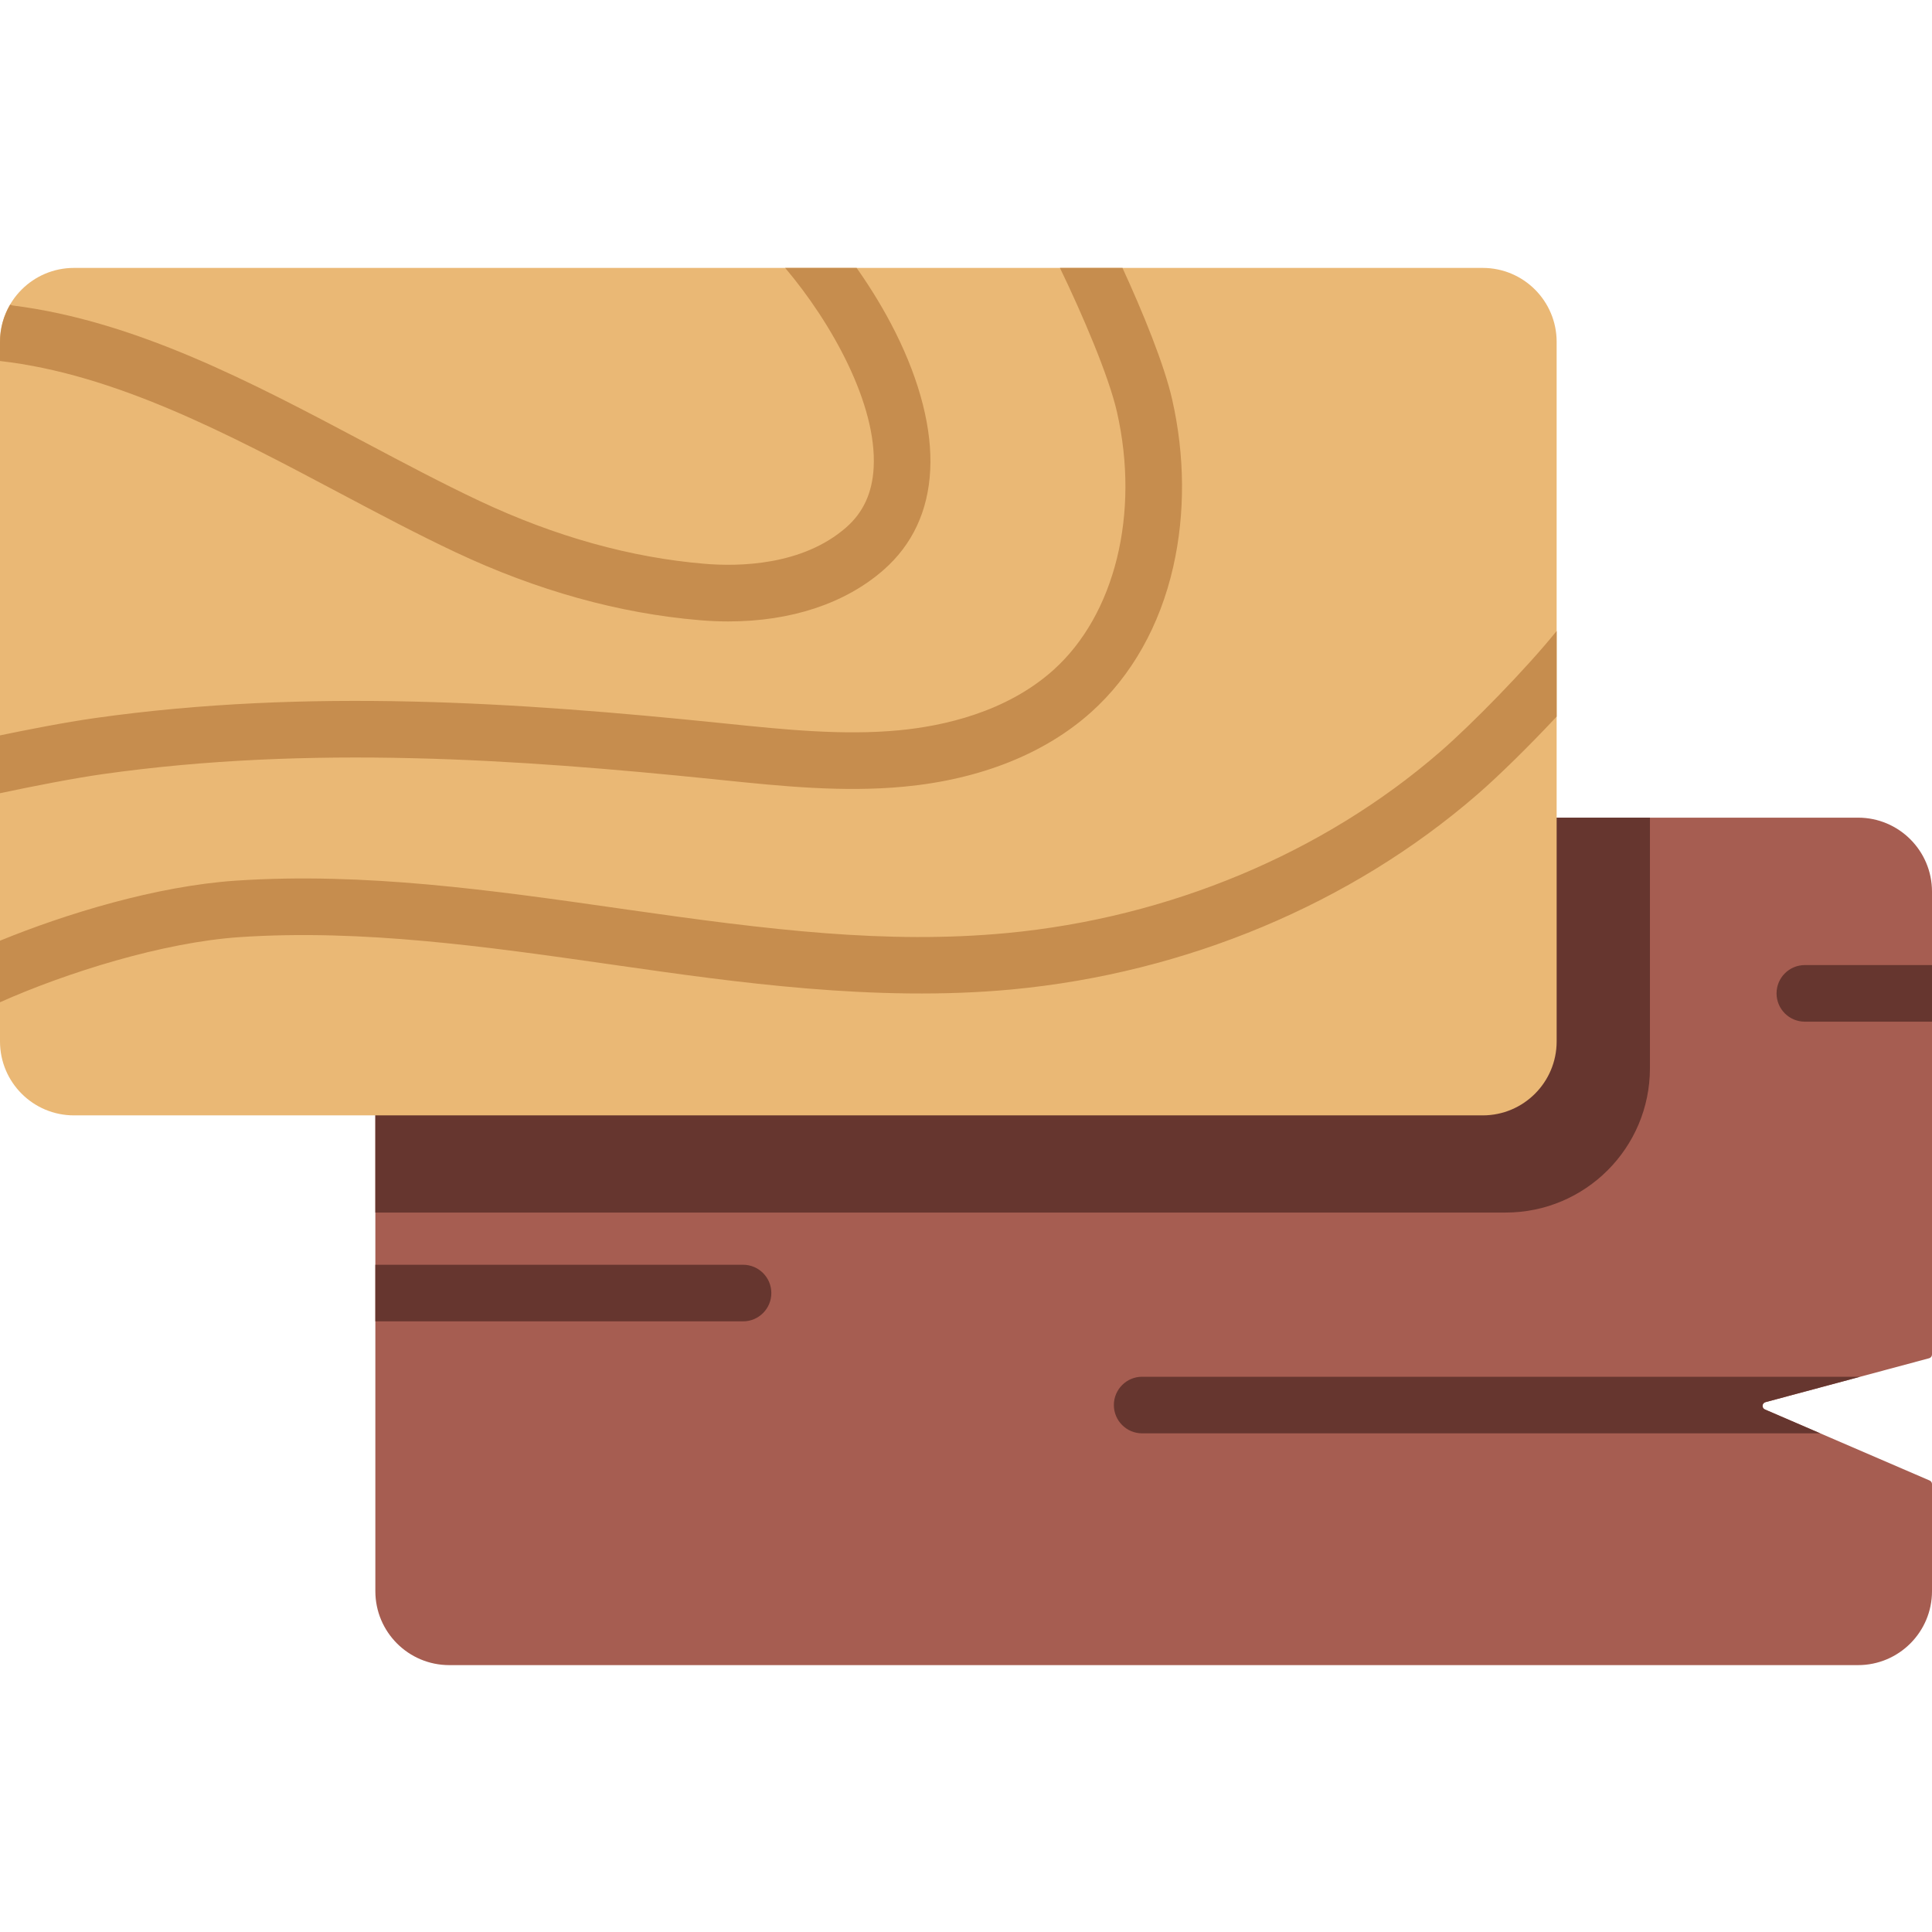
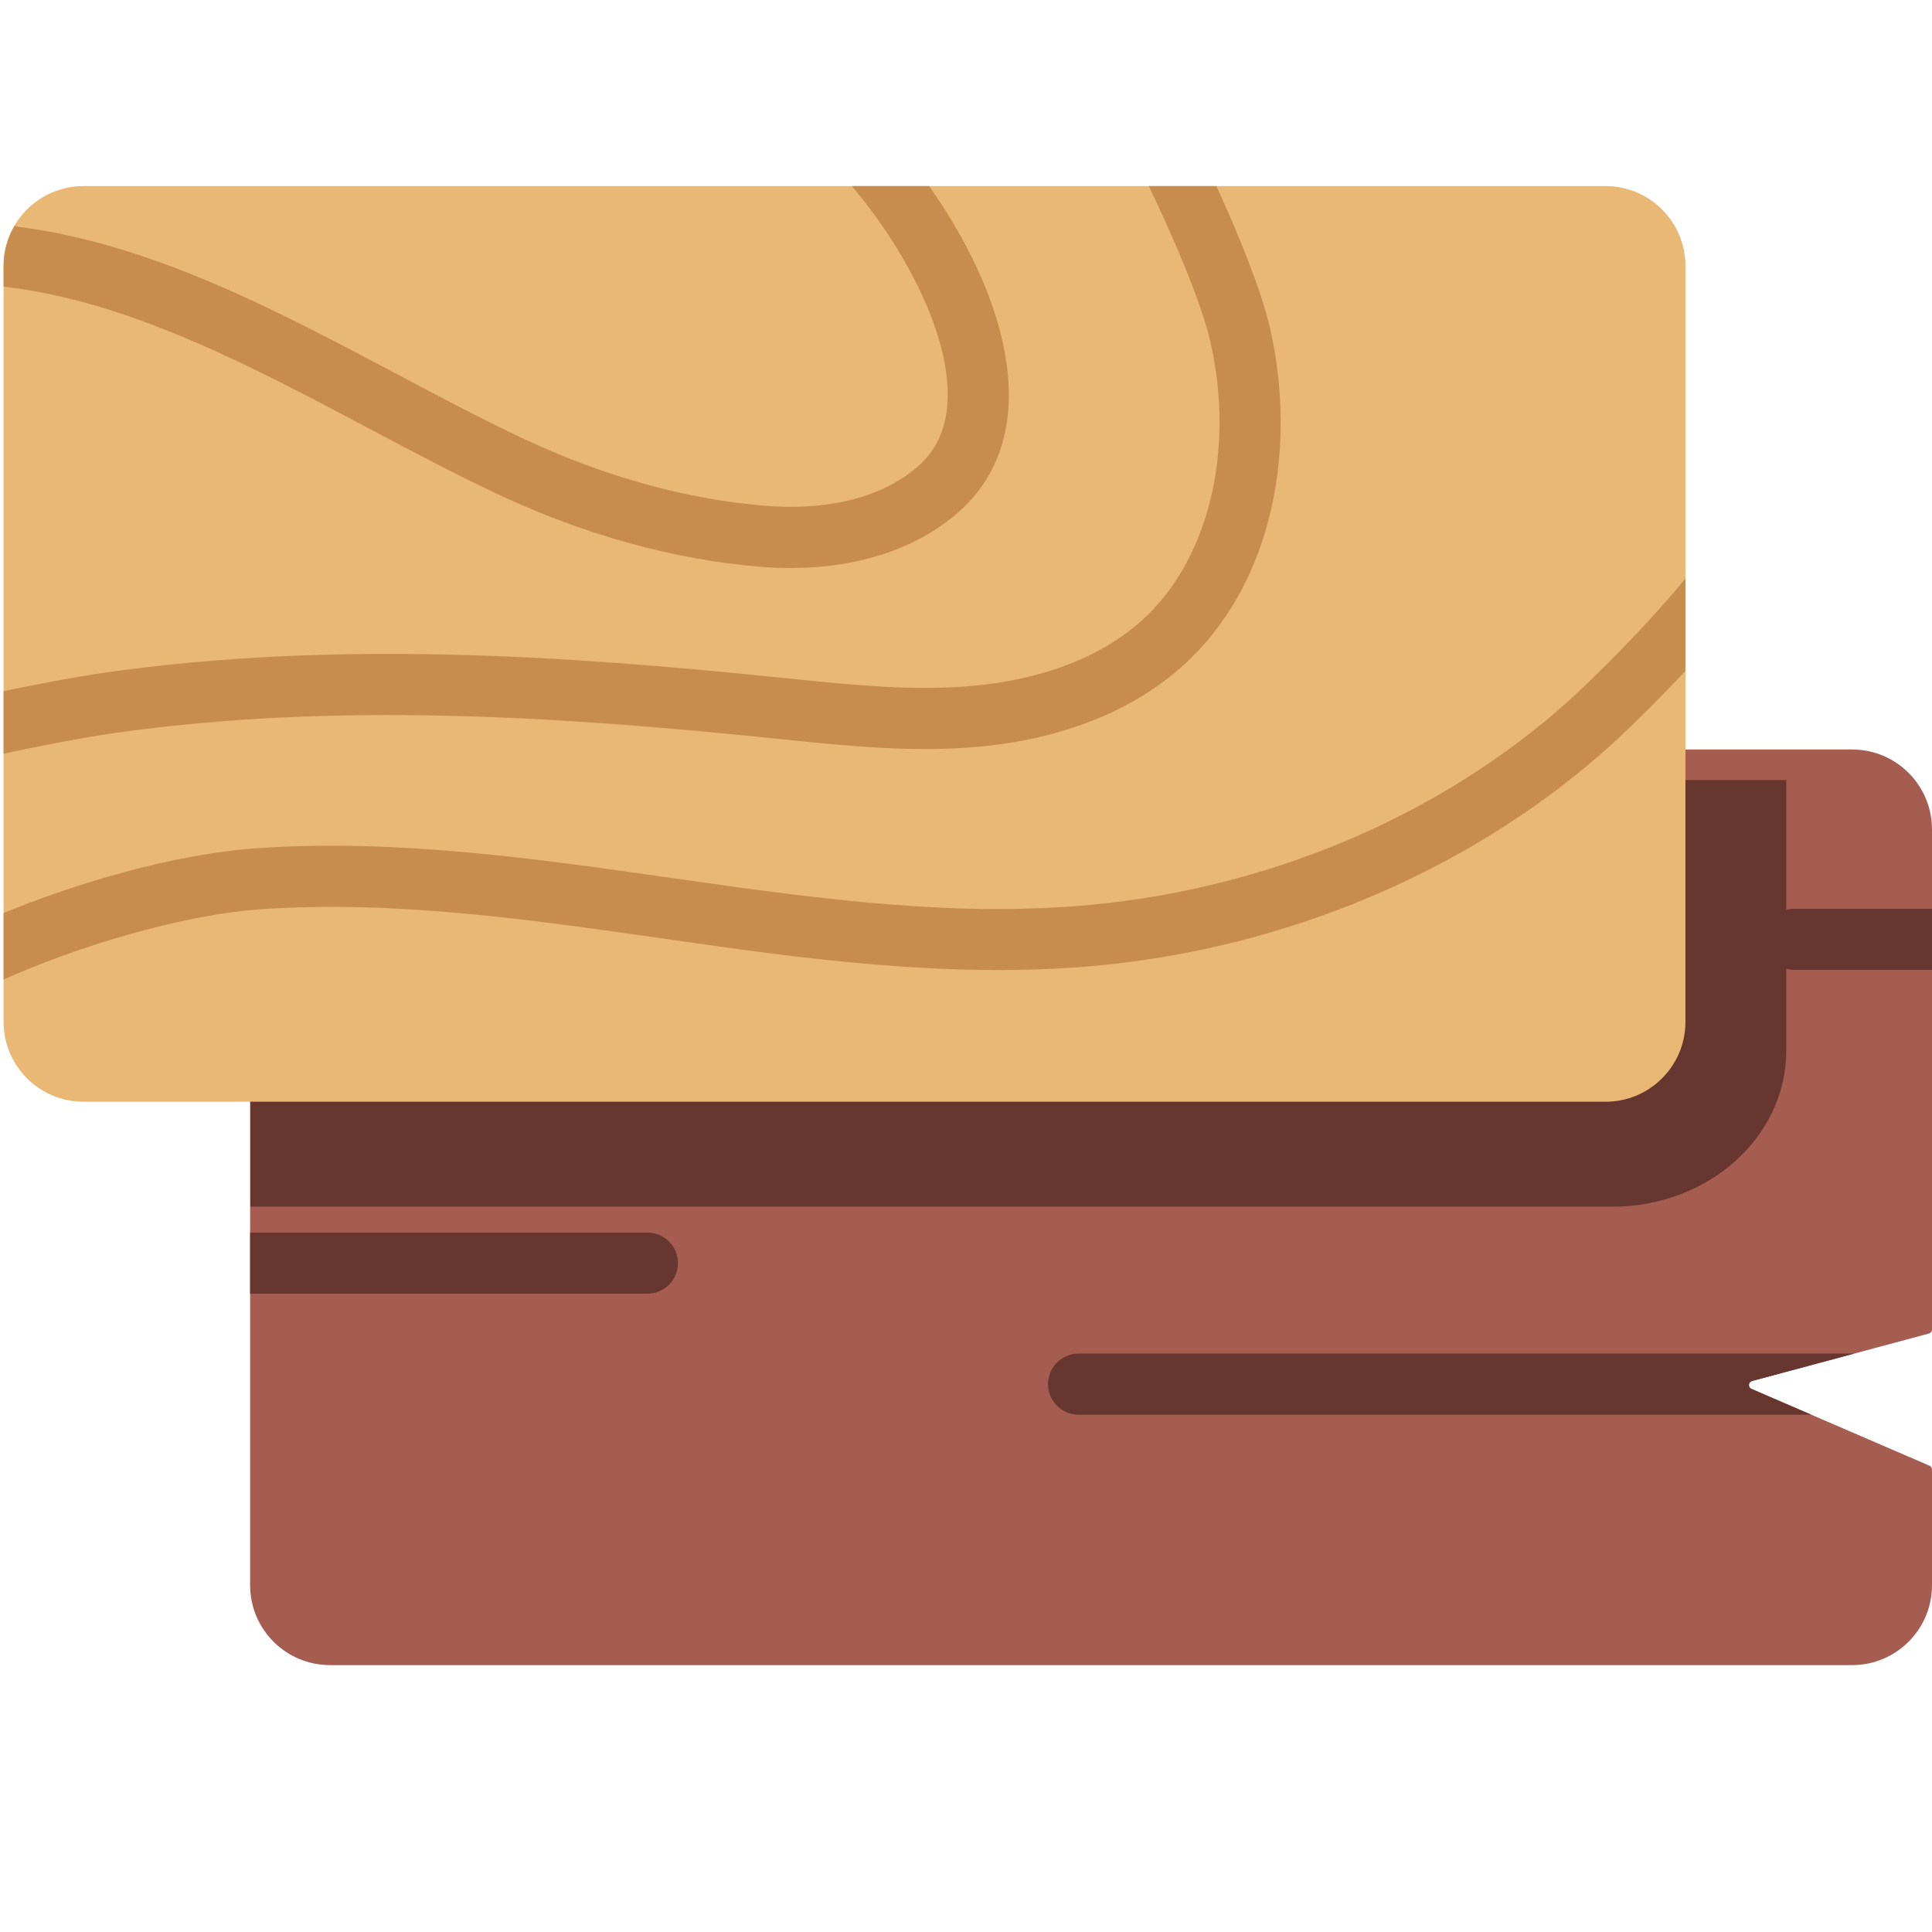
- <svg xmlns="http://www.w3.org/2000/svg" height="512pt" viewBox="0 -71 512 512" width="512pt">
-   <path d="m467.863 300.586 43.375-11.637c.449-.121.762-.531.762-.996v-122.668c0-10.824-8.773-19.598-19.598-19.598h-373.336c-10.824 0-19.594 8.773-19.594 19.598v185.391c0 10.824 8.77 19.598 19.594 19.598h373.336c10.824 0 19.598-8.773 19.598-19.598v-28.379c0-.41-.246-.781-.621-.945l-43.656-18.824c-.898-.387-.805-1.688.141-1.941zm0 0" fill="#a65d51" />
-   <path d="m398.996 250.34c21.125 0 38.254-17.125 38.254-38.254v-66.398h-318.184c-10.82 0-19.594 8.773-19.594 19.598v85.055zm0 0" fill="#66362f" />
-   <path d="m392.934 0h-373.336c-10.824 0-19.598 8.773-19.598 19.598v185.395c0 10.82 8.773 19.594 19.598 19.594h373.336c10.82 0 19.594-8.773 19.594-19.594v-185.395c0-10.824-8.773-19.598-19.594-19.598zm0 0" fill="#eab875" />
-   <path d="m412.527 118.91v-22.691c-8.016 9.957-22.582 24.828-30.859 32-31.043 26.926-71.836 43.988-114.863 48.055-31.902 3-63.066-.855-100.5-6.211l-2.742-.395c-32.938-4.703-67-9.566-101.027-7.289-21.078 1.418-45.078 8.773-62.535 15.918v16.309c17.531-7.812 43.129-15.887 63.539-17.258 32.461-2.18 65.73 2.574 97.902 7.172l2.738.391c30.219 4.324 67.824 9.707 104.031 6.297 46.113-4.355 89.898-22.699 123.281-51.652 5.609-4.859 13.668-12.773 21.035-20.645zm0 0" fill="#c68d4e" />
-   <path d="m0 24.672c30.523 3.457 60.566 19.379 89.664 34.809 10.734 5.691 20.871 11.066 31.086 15.879 21.555 10.148 43.312 16.203 64.668 17.996 2.598.223 5.148.332 7.656.328 16.484 0 30.852-4.719 41.02-13.594 7.688-6.719 11.871-15.641 12.422-26.512.547-10.734-2.652-23.379-9.246-36.559-2.883-5.758-6.375-11.523-10.254-17.02h-18.941c12.457 14.711 24.309 36.195 23.461 52.816-.344 6.75-2.734 11.977-7.309 15.973-11.629 10.152-28.512 10.387-37.547 9.617-19.574-1.641-39.605-7.234-59.539-16.621-9.891-4.656-19.875-9.953-30.449-15.559-29.859-15.836-60.676-32.176-93.387-36.277-.199-.09-.402-.168-.609-.238-1.703 2.906-2.695 6.277-2.695 9.887zm0 0" fill="#c68d4e" />
-   <path d="m296.008 38.184c6.105 26.898-.516 53.742-16.863 68.391-12.461 11.164-29.133 14.844-40.926 15.961-14.816 1.406-30.316-.188-45.301-1.727l-2.551-.262c-52.465-5.363-108.781-9.227-165.148-1.258-8.066 1.137-18.484 3.195-25.219 4.594v15.328c8.648-1.84 19.707-4 27.312-5.07 54.785-7.738 110.012-3.938 161.531 1.324l2.539.262c15.711 1.617 31.957 3.285 48.25 1.742 20.129-1.91 37.25-8.73 49.52-19.727 10.711-9.594 18.242-22.938 21.781-38.594 3.184-14.086 3.082-29.398-.297-44.285-2.098-9.266-7.785-23.156-13.168-34.863h-16.574c5.934 12.27 12.961 28.684 15.113 38.184zm0 0" fill="#c68d4e" />
-   <g fill="#66362f">
-     <path d="m99.473 279.172h97.438c4.145 0 7.5-3.355 7.5-7.5s-3.355-7.5-7.5-7.5h-97.438zm0 0" />
-     <path d="m512 184.754h-33.695c-4.145 0-7.5 3.355-7.5 7.5 0 4.145 3.355 7.5 7.5 7.5h33.695zm0 0" />
-     <path d="m467.723 302.527c-.898-.387-.805-1.688.141-1.941l25.094-6.734h-190.273c-4.145 0-7.5 3.359-7.5 7.5 0 4.145 3.355 7.5 7.5 7.5h179.711zm0 0" />
+ <svg xmlns="http://www.w3.org/2000/svg" height="512pt" viewBox="0 -71 512 512" width="512pt" version="1.1" id="svg22">
+   <defs id="defs26" />
+   <path d="M 464.312,294.98 511.177,282.407 C 511.662,282.276 512,281.833 512,281.33 V 148.794 c 0,-11.695 -9.479,-21.174 -21.174,-21.174 H 87.455 c -11.695,0 -21.17,9.479 -21.17,21.174 v 200.305 c 0,11.695 9.475,21.174 21.17,21.174 H 490.826 c 11.695,0 21.174,-9.479 21.174,-21.174 v -30.662 c 0,-0.443 -0.266,-0.844 -0.671,-1.021 l -47.168,-20.339 c -0.971,-0.418 -0.869,-1.823 0.152,-2.098 z m 0,0" fill="#a65d51" id="path2" style="stroke-width:1.08" />
+   <path d="m 427.279,248.794 c 25.455,0 46.095,-18.503 46.095,-41.331 V 135.723 H 89.973 c -13.038,0 -23.61,9.479 -23.61,21.174 v 91.897 z m 0,0" fill="#66362f" id="path4" style="stroke-width:1.141" />
+   <path d="M 425.492,-21.685 H 22.121 c -11.695,0 -21.174,9.479 -21.174,21.174 V 199.799 c 0,11.691 9.479,21.17 21.174,21.17 H 425.492 c 11.691,0 21.17,-9.479 21.17,-21.17 V -0.511 c 0,-11.695 -9.479,-21.174 -21.17,-21.174 z m 0,0" fill="#eab875" id="path6" style="stroke-width:1.08" />
+   <path d="M 446.662,106.791 V 82.274 c -8.66,10.758 -24.399,26.826 -33.342,34.574 -33.54,29.092 -77.615,47.527 -124.104,51.921 -34.469,3.241 -68.14,-0.924 -108.585,-6.711 l -2.963,-0.426 c -35.587,-5.082 -72.39,-10.336 -109.155,-7.875 -22.774,1.532 -48.705,9.479 -67.566,17.199 v 17.621 C 19.889,180.135 47.546,171.411 69.598,169.93 104.67,167.575 140.616,172.711 175.376,177.679 l 2.959,0.422 c 32.65,4.672 73.281,10.488 112.401,6.803 49.823,-4.706 97.131,-24.525 133.199,-55.808 6.061,-5.25 14.768,-13.801 22.727,-22.305 z m 0,0" fill="#c68d4e" id="path8" style="stroke-width:1.08" />
+   <path d="M 0.947,4.971 C 33.926,8.707 66.386,25.909 97.824,42.58 c 11.598,6.149 22.55,11.957 33.587,17.156 23.289,10.965 46.797,17.507 69.871,19.444 2.807,0.241 5.563,0.359 8.272,0.355 17.811,0 33.334,-5.098 44.32,-14.687 8.306,-7.259 12.826,-16.899 13.421,-28.645 0.591,-11.598 -2.866,-25.26 -9.99,-39.5 -3.115,-6.221 -6.888,-12.451 -11.079,-18.389 h -20.465 c 13.459,15.894 26.264,39.107 25.348,57.066 -0.371,7.293 -2.954,12.94 -7.897,17.258 C 230.648,63.607 212.407,63.86 202.645,63.029 181.496,61.256 159.853,55.212 138.316,45.07 127.63,40.04 116.842,34.317 105.417,28.26 73.156,11.15 39.86,-6.504 4.517,-10.936 4.302,-11.033 4.083,-11.117 3.859,-11.193 2.019,-8.053 0.947,-4.411 0.947,-0.511 Z m 0,0" fill="#c68d4e" id="path10" style="stroke-width:1.08" />
+   <path d="m 320.769,19.57 c 6.597,29.062 -0.557,58.066 -18.22,73.893 -13.463,12.062 -31.477,16.038 -44.218,17.245 -16.008,1.519 -32.755,-0.203 -48.945,-1.865 l -2.756,-0.283 c -56.686,-5.795 -117.533,-9.969 -178.435,-1.359 -8.715,1.228 -19.971,3.452 -27.248,4.963 v 16.561 C 10.291,126.737 22.239,124.403 30.457,123.247 89.649,114.886 149.319,118.993 204.983,124.678 l 2.743,0.283 c 16.975,1.747 34.528,3.549 52.132,1.882 21.748,-2.064 40.247,-9.433 53.503,-21.314 11.573,-10.366 19.71,-24.783 23.534,-41.699 3.44,-15.219 3.33,-31.764 -0.321,-47.848 -2.266,-10.011 -8.411,-25.019 -14.227,-37.668 h -17.908 c 6.411,13.257 14.004,30.991 16.329,41.255 z m 0,0" fill="#c68d4e" id="path12" style="stroke-width:1.08" />
+   <g fill="#66362f" id="g20" transform="matrix(1.080451,0,0,1.080451,-41.19071,-29.78872)">
+     <path d="m 99.473,279.172 h 97.438 c 4.145,0 7.5,-3.355 7.5,-7.5 0,-4.145 -3.355,-7.5 -7.5,-7.5 H 99.473 Z m 0,0" id="path14" />
+     <path d="m 512,184.754 h -33.695 c -4.145,0 -7.5,3.355 -7.5,7.5 0,4.145 3.355,7.5 7.5,7.5 H 512 Z m 0,0" id="path16" />
+     <path d="m 467.723,302.527 c -0.898,-0.387 -0.805,-1.688 0.141,-1.941 l 25.094,-6.734 H 302.684 c -4.145,0 -7.5,3.359 -7.5,7.5 0,4.145 3.355,7.5 7.5,7.5 h 179.711 z m 0,0" id="path18" />
  </g>
</svg>
